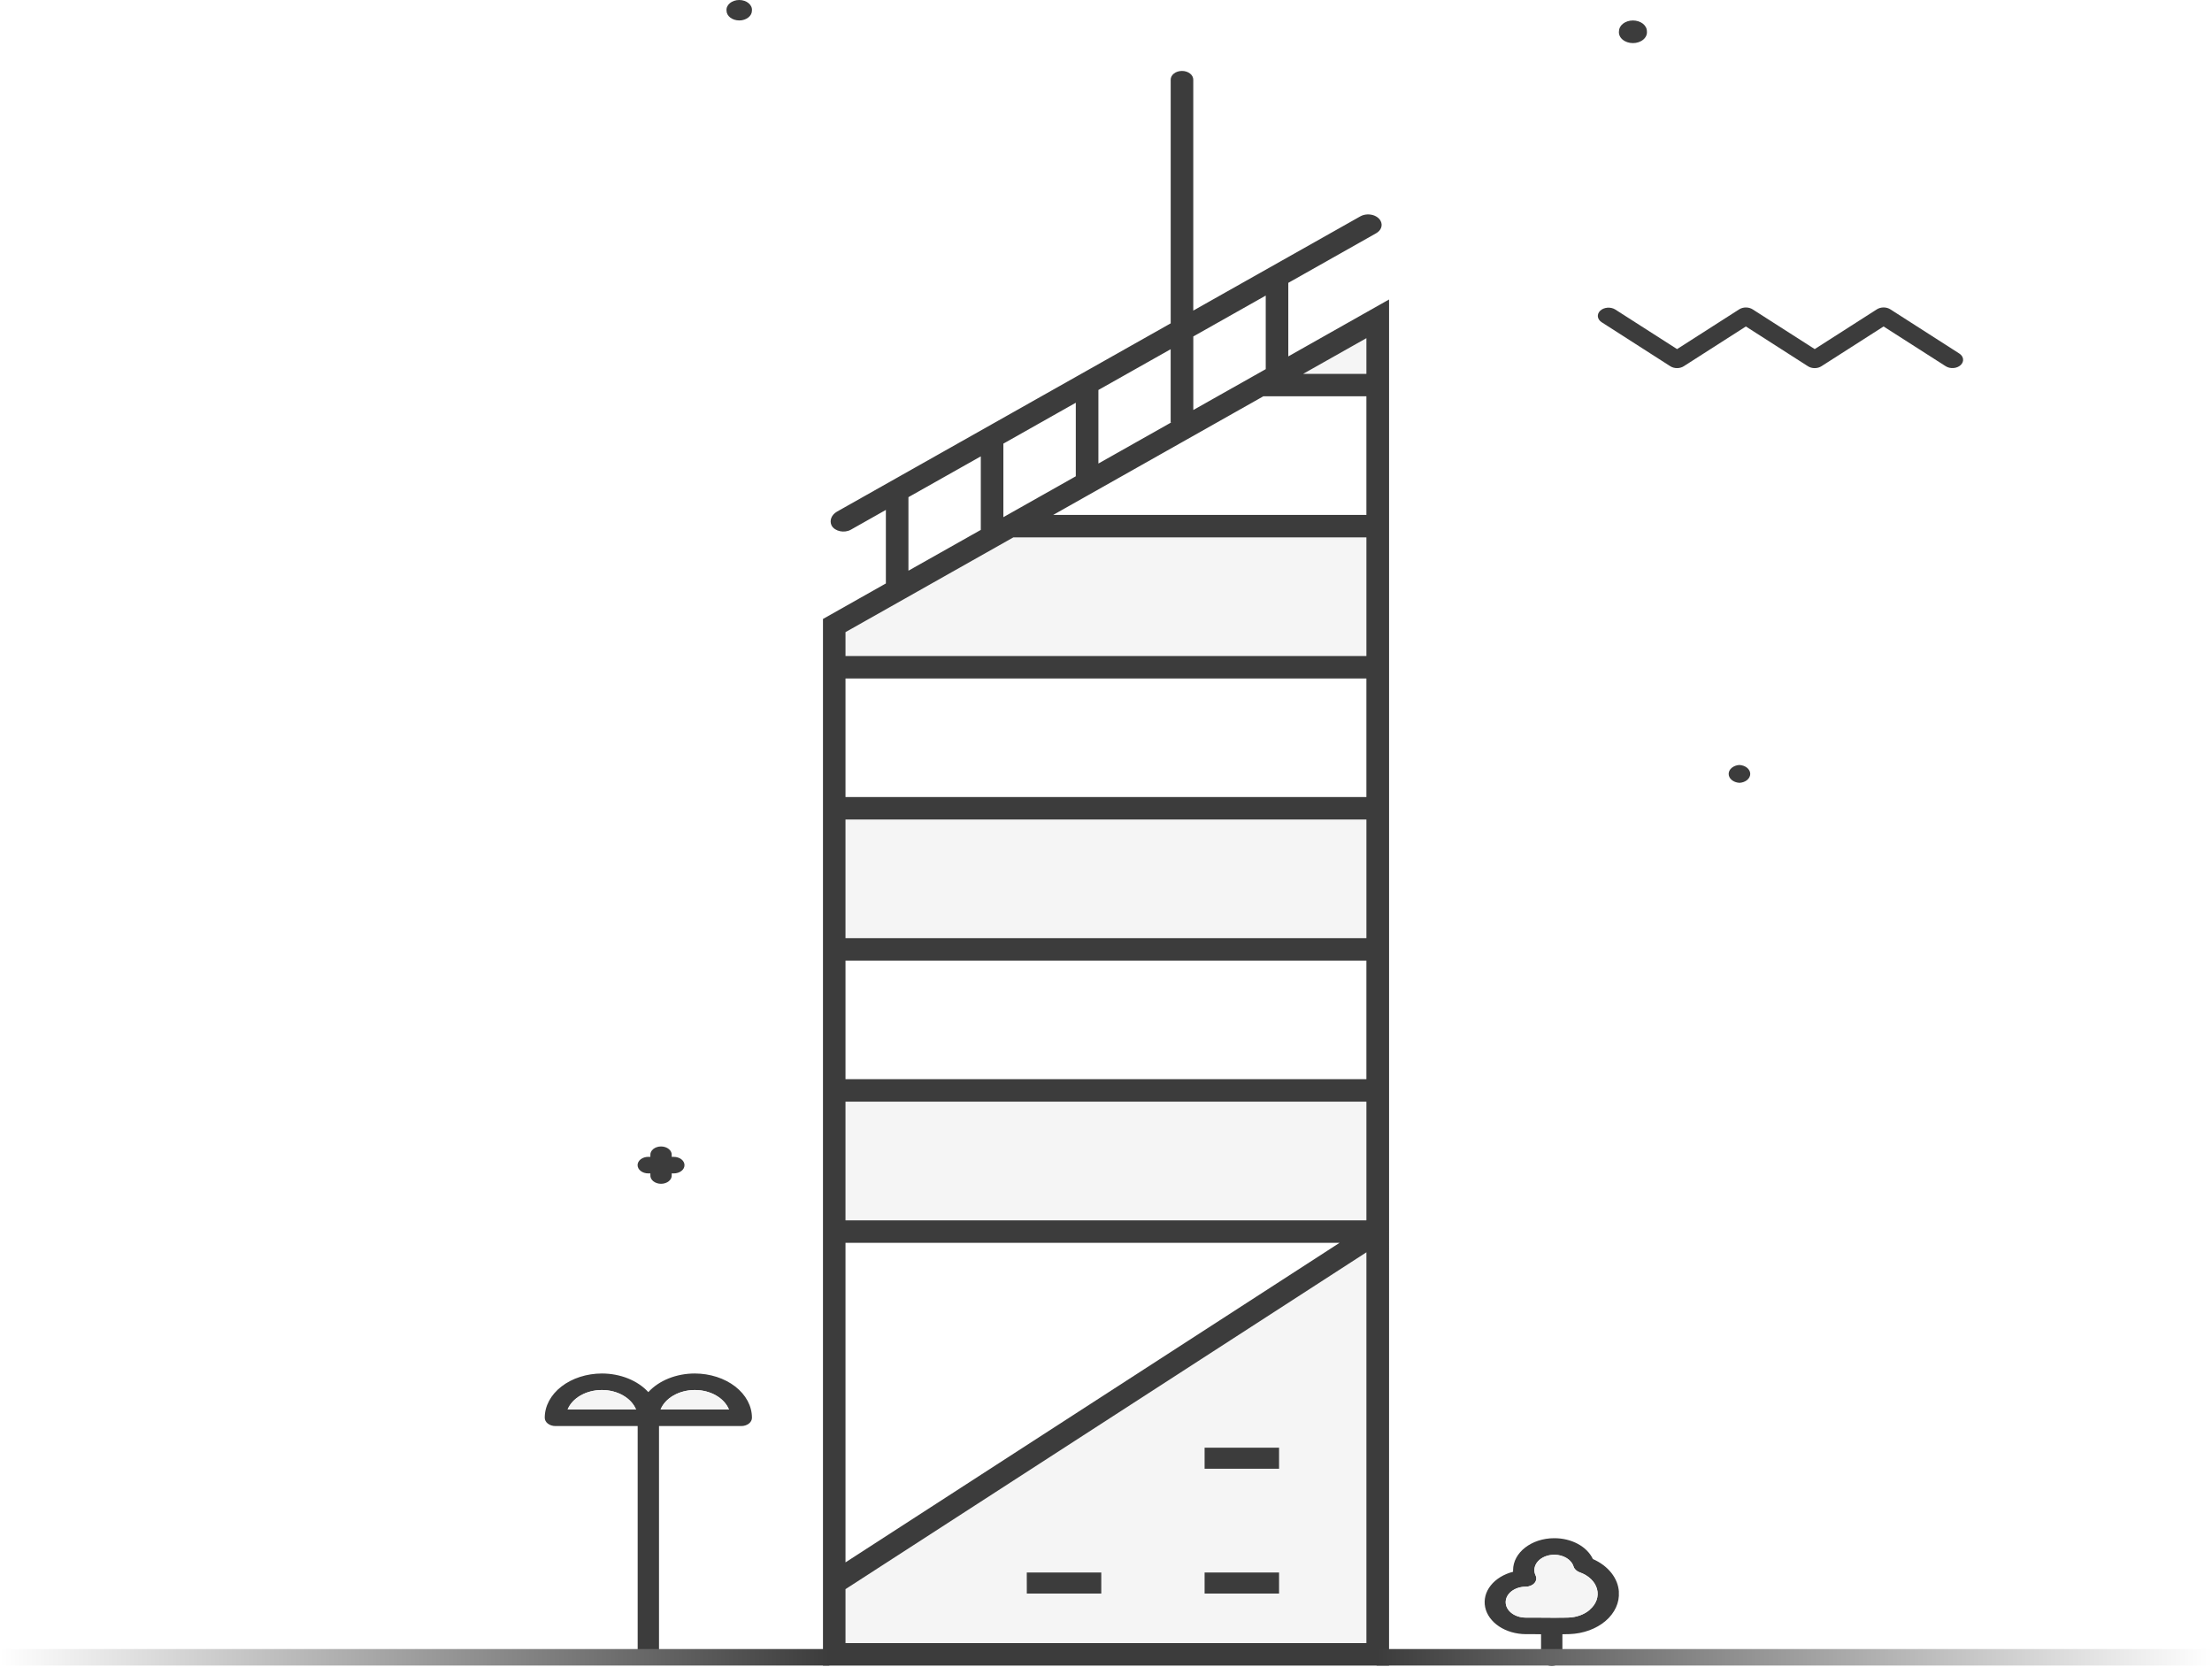
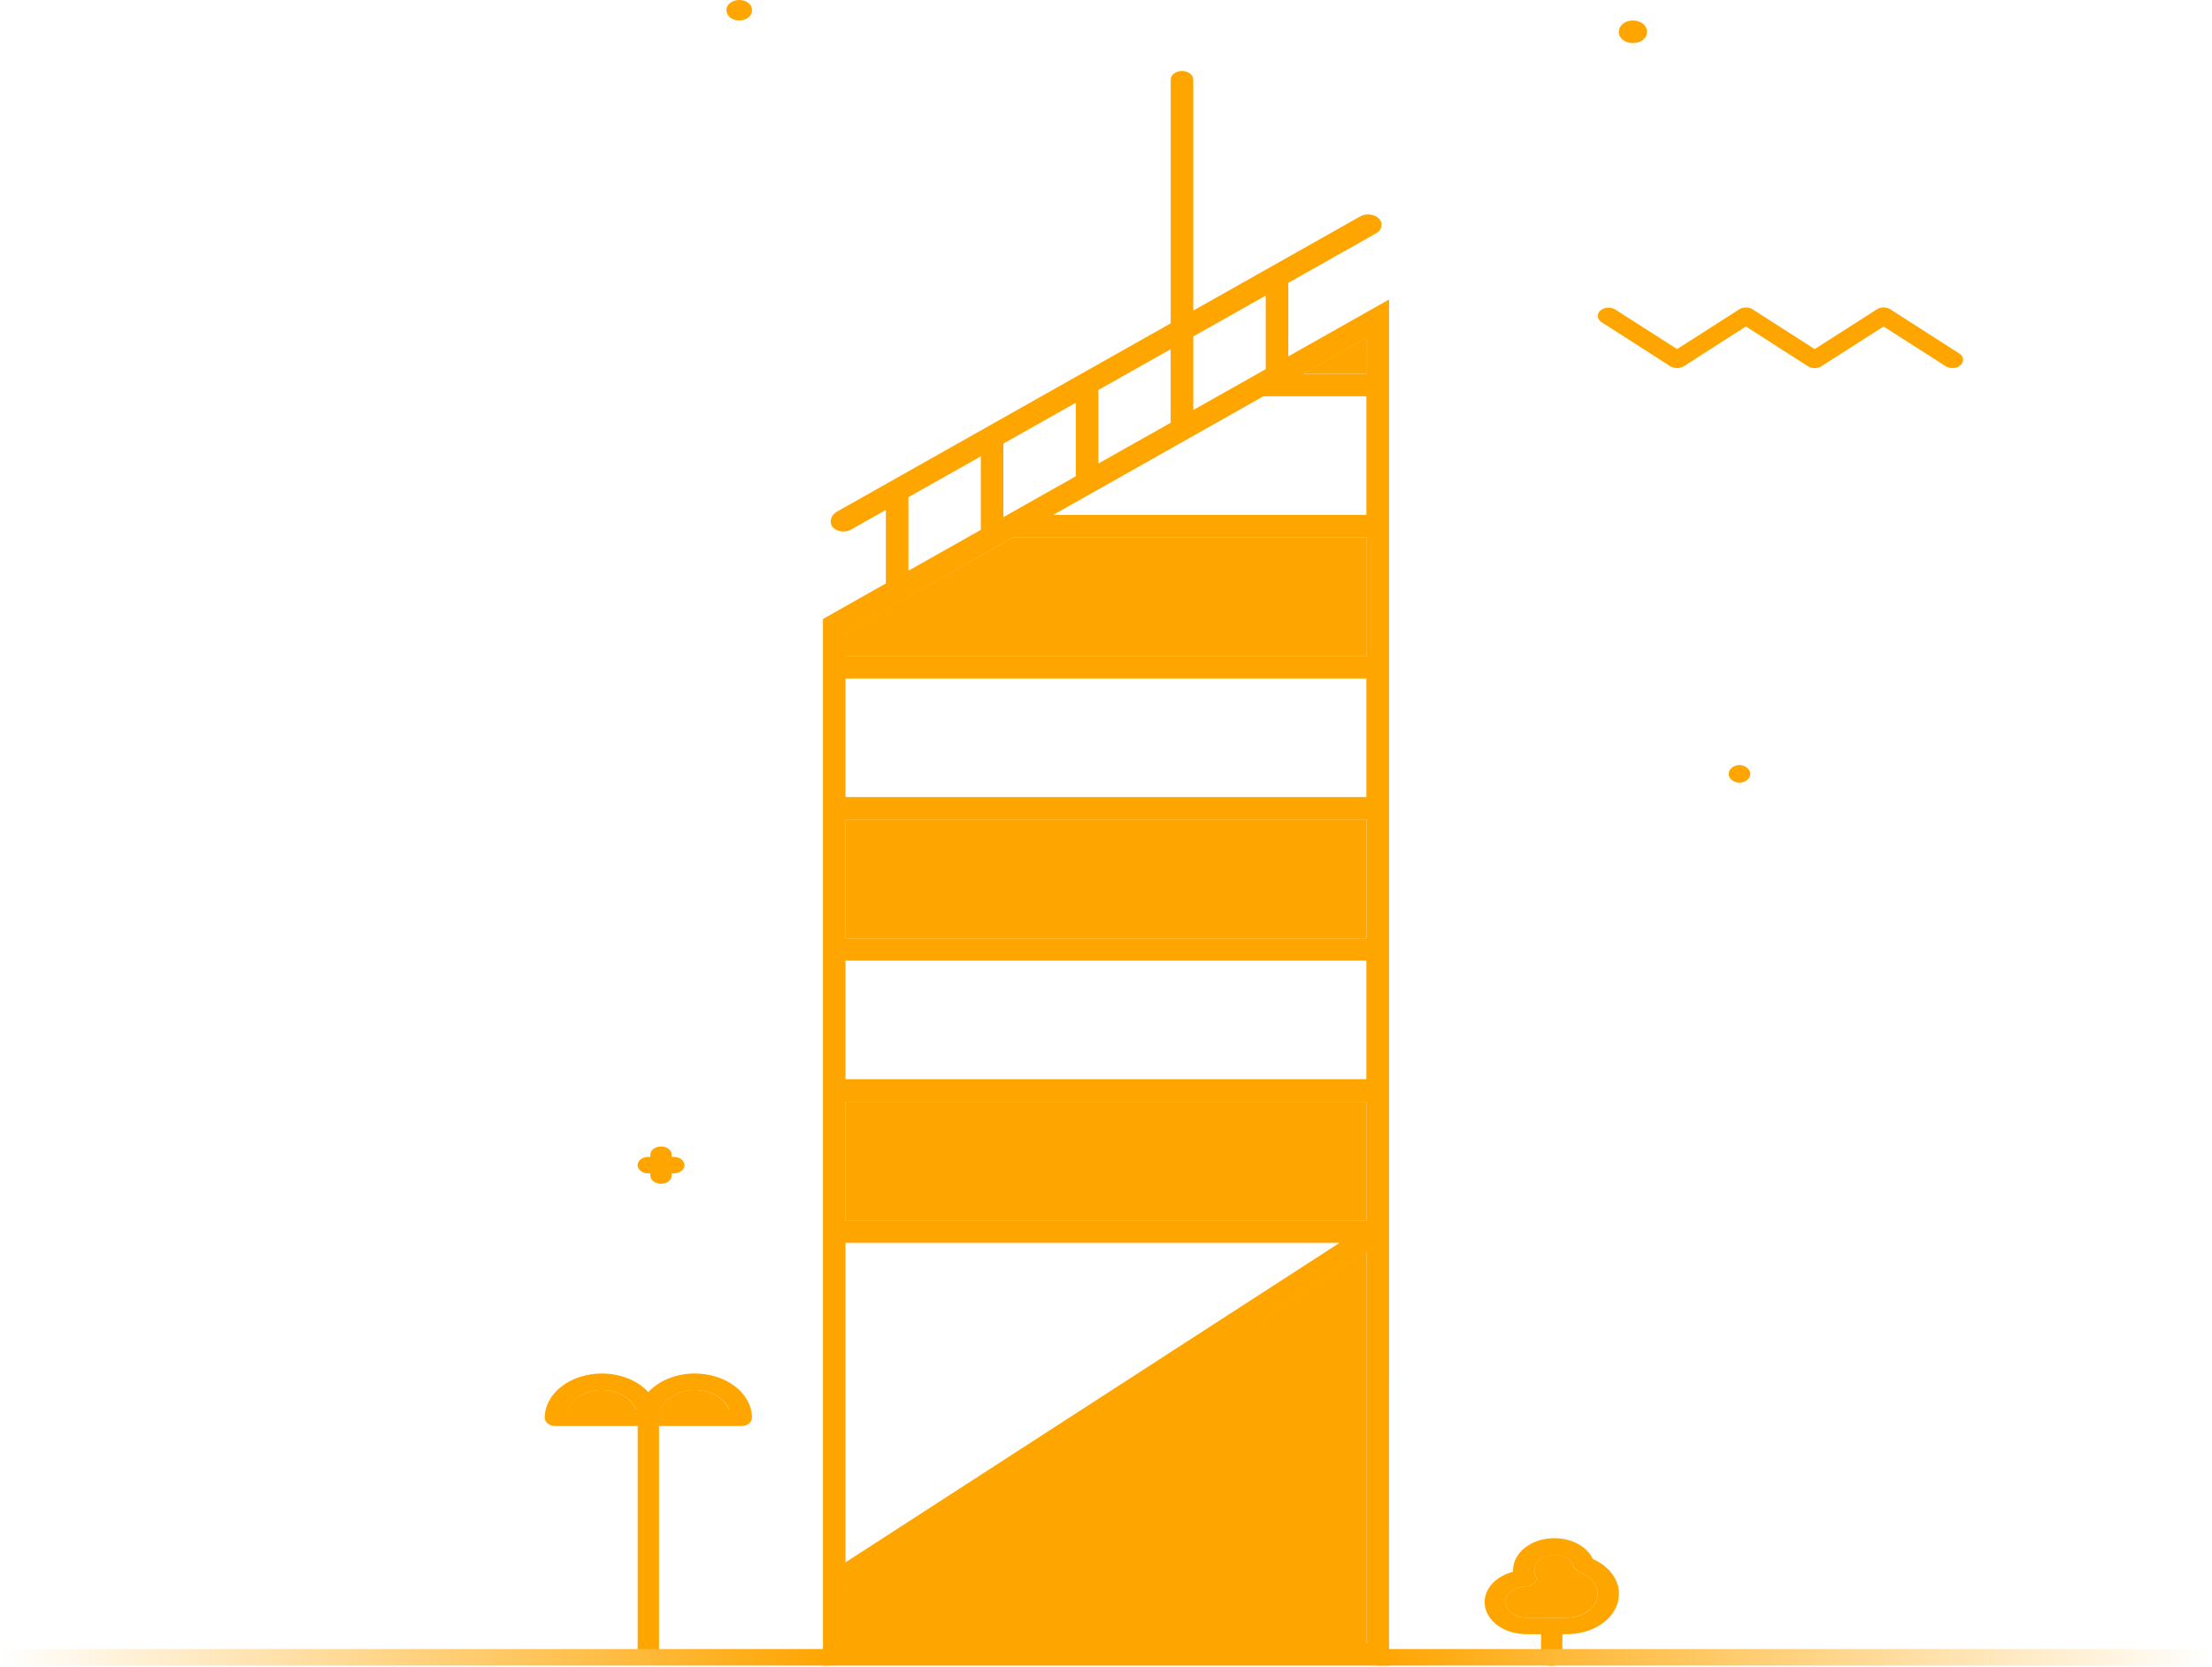
<svg xmlns="http://www.w3.org/2000/svg" width="150" height="113" viewBox="0 0 150 113" fill="none">
-   <path d="M110.733 1.388C110.609 1.388 110.485 1.407 110.37 1.444C110.254 1.481 110.15 1.536 110.062 1.604C109.974 1.672 109.904 1.753 109.856 1.842C109.809 1.932 109.785 2.027 109.785 2.124C109.773 2.225 109.789 2.327 109.831 2.424C109.873 2.52 109.941 2.609 110.03 2.684C110.119 2.76 110.228 2.82 110.349 2.861C110.469 2.902 110.6 2.923 110.732 2.923C110.864 2.923 110.995 2.902 111.116 2.861C111.236 2.82 111.345 2.76 111.434 2.684C111.523 2.609 111.591 2.52 111.633 2.424C111.675 2.327 111.691 2.225 111.679 2.124C111.68 2.027 111.656 1.931 111.608 1.842C111.561 1.753 111.491 1.672 111.403 1.603C111.315 1.535 111.21 1.481 111.095 1.444C110.98 1.407 110.858 1.388 110.733 1.388ZM117.946 53.085C118.146 53.076 118.335 53.009 118.472 52.896C118.61 52.783 118.687 52.635 118.687 52.48C118.687 52.325 118.61 52.176 118.472 52.063C118.335 51.951 118.146 51.883 117.946 51.874C117.749 51.886 117.566 51.956 117.432 52.068C117.298 52.179 117.224 52.326 117.224 52.479C117.224 52.631 117.298 52.778 117.432 52.89C117.566 53.002 117.749 53.071 117.946 53.083M50.129 1.388C50.242 1.387 50.355 1.37 50.459 1.336C50.564 1.302 50.659 1.253 50.739 1.191C50.819 1.129 50.883 1.055 50.926 0.974C50.969 0.893 50.991 0.806 50.99 0.718C51 0.627 50.984 0.535 50.945 0.448C50.906 0.361 50.844 0.281 50.763 0.214C50.682 0.146 50.584 0.093 50.475 0.056C50.366 0.019 50.248 0 50.129 0C50.01 0 49.892 0.019 49.783 0.056C49.673 0.093 49.575 0.146 49.494 0.214C49.413 0.281 49.352 0.361 49.312 0.448C49.273 0.535 49.258 0.627 49.267 0.718C49.267 1.087 49.651 1.386 50.129 1.386M43.958 79.569H44.103V79.681C44.097 79.757 44.112 79.833 44.145 79.905C44.179 79.976 44.231 80.042 44.299 80.097C44.367 80.153 44.449 80.197 44.539 80.227C44.63 80.257 44.728 80.273 44.827 80.273C44.925 80.273 45.023 80.257 45.114 80.227C45.204 80.197 45.286 80.153 45.354 80.097C45.422 80.042 45.474 79.976 45.508 79.905C45.541 79.833 45.556 79.757 45.55 79.681V79.569H45.692C45.788 79.569 45.882 79.555 45.971 79.526C46.059 79.498 46.139 79.457 46.206 79.405C46.274 79.353 46.327 79.291 46.363 79.222C46.399 79.154 46.417 79.081 46.417 79.007C46.417 78.859 46.34 78.717 46.205 78.612C46.069 78.507 45.884 78.448 45.692 78.448H45.55V78.334C45.556 78.258 45.541 78.182 45.508 78.11C45.474 78.039 45.422 77.973 45.354 77.918C45.286 77.862 45.204 77.818 45.114 77.788C45.023 77.757 44.925 77.742 44.827 77.742C44.728 77.742 44.63 77.757 44.539 77.788C44.449 77.818 44.367 77.862 44.299 77.918C44.231 77.973 44.179 78.039 44.145 78.11C44.112 78.182 44.097 78.258 44.103 78.334V78.446H43.958C43.863 78.446 43.769 78.461 43.681 78.49C43.593 78.518 43.514 78.559 43.447 78.611C43.38 78.663 43.327 78.725 43.291 78.793C43.254 78.861 43.236 78.934 43.236 79.007C43.236 79.317 43.559 79.569 43.958 79.569ZM109.78 107.946C109.753 107.49 109.577 107.047 109.268 106.657C108.96 106.268 108.529 105.945 108.016 105.719C107.821 105.303 107.465 104.945 106.997 104.692C106.528 104.439 105.969 104.304 105.397 104.306C103.856 104.306 102.605 105.279 102.605 106.474V106.582C101.973 106.744 101.435 107.074 101.088 107.513C100.741 107.952 100.607 108.472 100.711 108.98C100.814 109.488 101.148 109.951 101.653 110.287C102.158 110.623 102.801 110.809 103.467 110.813H104.039C104.187 110.816 104.341 110.818 104.502 110.819V112.368C104.496 112.444 104.511 112.52 104.544 112.592C104.578 112.663 104.63 112.729 104.698 112.784C104.766 112.84 104.848 112.884 104.938 112.914C105.029 112.944 105.127 112.96 105.225 112.96C105.324 112.96 105.422 112.944 105.513 112.914C105.603 112.884 105.685 112.84 105.753 112.784C105.82 112.729 105.873 112.663 105.906 112.592C105.94 112.52 105.955 112.444 105.949 112.368V110.819C106.149 110.819 106.312 110.816 106.439 110.809C106.902 110.792 107.355 110.704 107.774 110.551C108.192 110.397 108.567 110.182 108.878 109.916C109.188 109.651 109.427 109.34 109.581 109.003C109.736 108.666 109.802 108.309 109.777 107.952L109.78 107.946ZM107.805 109.163C107.622 109.32 107.401 109.447 107.155 109.537C106.908 109.627 106.641 109.679 106.368 109.689C105.921 109.706 104.787 109.699 104.05 109.691H103.465C103.286 109.691 103.11 109.664 102.945 109.611C102.78 109.559 102.631 109.482 102.504 109.385C102.25 109.188 102.106 108.922 102.106 108.644C102.106 108.366 102.248 108.099 102.503 107.902C102.757 107.706 103.102 107.595 103.462 107.595C103.699 107.595 103.92 107.507 104.055 107.353C104.12 107.279 104.162 107.193 104.176 107.103C104.19 107.013 104.176 106.922 104.136 106.837C104.072 106.704 104.044 106.563 104.053 106.421C104.063 106.28 104.11 106.141 104.191 106.014C104.273 105.887 104.387 105.774 104.527 105.682C104.667 105.59 104.83 105.522 105.005 105.48C105.181 105.439 105.366 105.426 105.549 105.441C105.731 105.457 105.908 105.501 106.067 105.572C106.227 105.642 106.366 105.737 106.476 105.85C106.587 105.963 106.666 106.093 106.709 106.231C106.762 106.4 106.912 106.541 107.116 106.618C107.415 106.721 107.678 106.878 107.883 107.075C108.089 107.273 108.23 107.505 108.297 107.753C108.364 108 108.354 108.257 108.267 108.501C108.181 108.745 108.02 108.97 107.799 109.157L107.805 109.163Z" fill="#3C3C3C" />
-   <path d="M92.653 74.706H57.332V82.752H92.653V74.706ZM92.645 55.572H57.327V63.618H92.645V55.572ZM92.663 44.488V36.44H68.709L57.286 42.863V44.488H92.663ZM92.681 25.346V22.906L88.351 25.346H92.681ZM92.65 111.426V84.909L75.317 96.03L57.273 107.75V111.426H92.65Z" fill="#F5F5F5" />
-   <path fill-rule="evenodd" clip-rule="evenodd" d="M79.518 28.711L79.507 28.625V23.487L74.352 26.399V31.627L79.518 28.711ZM80.786 27.997L85.952 25.082V19.852L80.786 22.767V27.997ZM80.786 21.256L92.301 14.76C92.384 14.713 92.479 14.678 92.58 14.659C92.681 14.64 92.785 14.637 92.888 14.649C92.99 14.661 93.088 14.689 93.177 14.731C93.266 14.772 93.343 14.827 93.404 14.891C93.465 14.956 93.51 15.029 93.534 15.107C93.559 15.185 93.563 15.265 93.547 15.344C93.532 15.424 93.496 15.499 93.442 15.568C93.388 15.636 93.317 15.696 93.234 15.743L87.229 19.132V24.36L94.062 20.504V112.846H55.93V42.023L60.196 39.617V34.387L57.625 35.837C57.535 35.888 57.432 35.922 57.322 35.937C57.213 35.953 57.1 35.949 56.993 35.927C56.885 35.904 56.786 35.863 56.702 35.807C56.618 35.75 56.551 35.68 56.507 35.601C56.439 35.455 56.434 35.295 56.492 35.146C56.551 34.997 56.67 34.866 56.832 34.773L79.51 21.978V5.401C79.51 5.27 79.577 5.145 79.697 5.052C79.817 4.96 79.979 4.908 80.148 4.908C80.317 4.908 80.48 4.96 80.599 5.052C80.719 5.145 80.786 5.27 80.786 5.401V21.256ZM66.633 35.984L61.472 38.894V33.666L66.633 30.754V35.984ZM67.909 30.032V35.262L73.073 32.349V27.119L67.909 30.032ZM92.781 111.52H57.203V107.716L92.781 84.712V111.52ZM92.781 82.85H57.203V74.608H92.781V82.85ZM92.781 73.281H57.203V65.044H92.781V73.281ZM92.781 63.716H57.203V55.473H92.781V63.716ZM92.781 54.147H57.203V45.908H92.781V54.147ZM92.781 44.582H57.203V42.815L68.677 36.339H92.781V44.582ZM92.781 35.013H71.029L85.624 26.774H92.781V35.013ZM92.781 25.448V22.735L87.976 25.448H92.781ZM57.203 84.177H91.19L57.203 106.154V84.177Z" fill="#3C3C3C" />
-   <path d="M79.522 28.71L79.598 28.788L79.662 28.753L79.649 28.694L79.522 28.71ZM79.512 23.487H79.639V23.293L79.435 23.407L79.512 23.487ZM74.356 26.398L74.279 26.319L74.229 26.347V26.398H74.356ZM74.356 31.626H74.229V31.82L74.432 31.706L74.356 31.626ZM80.788 27.995H80.661V28.188L80.864 28.074L80.788 27.995ZM85.956 25.081L86.033 25.16L86.084 25.13V25.081H85.956ZM85.956 19.851H86.084V19.659L85.88 19.773L85.956 19.851ZM80.79 22.765L80.714 22.687L80.663 22.716V22.765H80.79ZM80.788 21.254H80.661V21.448L80.864 21.333L80.788 21.254ZM87.233 19.131L87.156 19.052L87.106 19.08V19.131H87.233ZM87.233 24.359H87.106V24.553L87.309 24.439L87.233 24.359ZM94.067 20.503H94.194V20.31L93.99 20.424L94.067 20.503ZM94.067 83.461H93.939V83.467L94.067 83.461ZM94.067 83.561L93.939 83.555V83.561H94.067ZM94.067 112.845V112.943H94.194V112.845H94.067ZM55.934 112.845H55.807V112.943H55.934V112.845ZM55.934 42.021L55.858 41.943L55.807 41.972V42.021H55.934ZM60.2 39.615L60.276 39.694L60.327 39.664V39.615H60.2ZM60.2 34.385H60.327V34.191L60.124 34.307L60.2 34.385ZM56.511 35.6L56.391 35.633L56.394 35.639L56.511 35.6ZM79.514 21.976L79.588 22.055L79.639 22.025V21.974L79.514 21.976ZM61.476 38.893H61.349V39.087L61.552 38.973L61.476 38.893ZM66.637 35.983L66.713 36.061L66.764 36.032V35.983H66.637ZM61.476 33.665L61.4 33.586L61.349 33.614V33.665H61.476ZM66.637 30.753H66.764V30.558L66.561 30.672L66.637 30.753ZM67.913 35.26H67.786V35.455L67.99 35.341L67.913 35.26ZM67.913 30.03L67.84 29.952L67.789 29.981V30.03H67.913ZM73.077 32.346L73.153 32.426L73.204 32.397V32.348L73.077 32.346ZM73.077 27.118H73.204V26.926L73.001 27.04L73.077 27.118ZM57.208 111.518H57.08V111.616H57.208V111.518ZM92.785 111.518V111.616H92.912V111.518H92.785ZM57.208 107.715L57.126 107.638L57.08 107.668V107.715H57.208ZM92.785 84.711H92.912V84.501L92.704 84.636L92.785 84.711ZM57.208 82.848H57.08V82.947H57.208V82.848ZM92.785 82.848V82.947H92.912V82.848H92.785ZM57.208 74.606V74.508H57.08V74.606H57.208ZM92.785 74.606H92.912V74.508H92.785V74.606ZM57.208 73.279H57.08V73.377H57.208V73.279ZM92.785 73.279V73.377H92.912V73.279H92.785ZM57.208 65.043V64.945H57.08V65.043H57.208ZM92.785 65.043H92.912V64.945H92.785V65.043ZM57.208 63.714H57.08V63.812H57.208V63.714ZM92.785 63.714V63.812H92.912V63.714H92.785ZM57.208 55.472V55.374H57.08V55.472H57.208ZM92.785 55.472H92.912V55.374H92.785V55.472ZM57.208 54.145H57.08V54.243H57.208V54.145ZM92.785 54.145V54.243H92.912V54.145H92.785ZM57.208 45.907V45.809H57.08V45.907H57.208ZM92.785 45.907H92.912V45.809H92.785V45.907ZM57.208 44.58H57.08V44.678H57.208V44.58ZM92.785 44.58V44.678H92.912V44.58H92.785ZM57.208 42.814L57.131 42.735L57.08 42.765V42.814H57.208ZM68.681 36.338V36.24H68.641L68.607 36.259L68.681 36.338ZM92.785 36.338H92.912V36.24H92.785V36.338ZM71.033 35.011L70.957 34.933L70.644 35.109H71.033V35.011ZM92.785 35.011V35.109H92.912V35.011H92.785ZM85.629 26.773V26.674H85.588L85.555 26.694L85.629 26.773ZM92.785 26.773H92.912V26.674H92.785V26.773ZM92.785 22.734H92.912V22.541L92.709 22.655L92.785 22.734ZM92.785 25.446V25.544H92.912V25.446H92.785ZM87.98 25.446L87.904 25.367L87.591 25.544H87.98V25.446ZM91.194 84.175L91.275 84.252L91.545 84.077H91.194V84.175ZM57.208 84.175V84.077H57.08V84.175H57.208ZM57.208 106.153H57.08V106.363L57.289 106.227L57.208 106.153ZM79.385 28.623C79.385 28.659 79.389 28.693 79.397 28.727L79.649 28.694L79.639 28.621L79.385 28.623ZM79.385 23.485V28.621H79.639V23.487L79.385 23.485ZM79.435 23.407L74.279 26.319L74.432 26.474L79.588 23.566L79.435 23.407ZM74.231 26.398V31.626H74.485V26.398H74.231ZM74.434 31.706L79.601 28.79L79.448 28.631L74.282 31.547L74.434 31.706ZM80.867 28.076L86.033 25.16L85.883 25.003L80.717 27.917L80.867 28.076ZM86.084 25.081V19.851H85.832V25.081H86.084ZM85.88 19.773L80.714 22.687L80.869 22.844L86.033 19.93L85.88 19.773ZM80.92 27.995V22.765H80.663L80.666 27.995H80.92ZM92.234 14.678L80.717 21.174L80.869 21.335L92.381 14.837L92.234 14.678ZM93.624 14.984C93.572 14.884 93.491 14.794 93.387 14.722C93.284 14.649 93.159 14.596 93.025 14.567C92.89 14.537 92.749 14.532 92.611 14.551C92.474 14.57 92.346 14.614 92.234 14.678L92.383 14.835C92.465 14.789 92.559 14.758 92.658 14.745C92.758 14.731 92.86 14.735 92.957 14.757C93.054 14.778 93.143 14.817 93.218 14.869C93.292 14.921 93.348 14.986 93.385 15.059L93.624 14.984ZM93.314 15.82C93.48 15.727 93.6 15.596 93.656 15.444C93.713 15.292 93.701 15.13 93.624 14.984L93.385 15.059C93.441 15.164 93.451 15.281 93.411 15.391C93.37 15.5 93.283 15.596 93.164 15.663L93.314 15.82ZM87.311 19.209L93.314 15.82L93.164 15.663L87.162 19.05L87.311 19.209ZM87.362 24.359V19.131H87.106V24.359H87.362ZM93.99 20.424L87.162 24.28L87.311 24.437L94.143 20.583L93.99 20.424ZM94.196 83.461V20.505H93.942L93.939 83.461H94.196ZM94.196 83.567V83.457L93.939 83.467V83.555L94.196 83.567ZM94.194 112.845L94.196 83.561H93.939L93.942 112.845H94.194ZM55.934 112.943H94.067V112.747H55.934V112.943ZM55.807 42.021V112.845H56.061V42.021H55.807ZM60.124 39.535L55.86 41.943L56.008 42.1L60.276 39.694L60.124 39.535ZM60.073 34.385V39.615H60.327V34.385H60.073ZM57.703 35.916L60.274 34.464L60.124 34.307L57.556 35.757L57.703 35.916ZM56.394 35.639C56.615 36.033 57.253 36.171 57.703 35.916L57.553 35.757C57.479 35.798 57.393 35.827 57.302 35.839C57.212 35.852 57.118 35.849 57.03 35.83C56.941 35.811 56.858 35.777 56.789 35.731C56.719 35.684 56.664 35.626 56.628 35.561L56.394 35.639ZM56.76 34.693C56.575 34.799 56.44 34.947 56.374 35.117C56.307 35.287 56.313 35.467 56.391 35.633L56.63 35.566C56.572 35.44 56.568 35.302 56.618 35.174C56.668 35.045 56.771 34.931 56.91 34.85L56.76 34.693ZM79.438 21.898L56.76 34.693L56.91 34.85L79.588 22.055L79.438 21.898ZM79.387 5.401V21.974H79.641V5.401H79.387ZM80.15 4.811C80.049 4.811 79.95 4.826 79.857 4.856C79.764 4.885 79.68 4.929 79.609 4.984C79.539 5.039 79.483 5.104 79.444 5.175C79.406 5.247 79.387 5.324 79.387 5.401H79.641C79.641 5.183 79.87 5.007 80.15 5.007V4.811ZM80.918 5.401C80.918 5.324 80.898 5.247 80.86 5.175C80.822 5.103 80.765 5.038 80.694 4.983C80.623 4.928 80.538 4.885 80.445 4.855C80.353 4.825 80.25 4.81 80.15 4.811V5.007C80.429 5.007 80.661 5.183 80.661 5.401H80.918ZM80.918 21.254V5.401H80.661V21.254H80.918ZM61.552 38.973L66.713 36.061L66.561 35.904L61.4 38.814L61.552 38.973ZM61.349 33.665V38.893H61.603V33.665H61.349ZM66.561 30.672L61.4 33.586L61.552 33.741L66.713 30.831L66.561 30.672ZM66.764 35.983V30.753H66.51V35.983H66.764ZM68.04 35.26V30.03H67.789L67.786 35.26H68.04ZM73.003 32.268L67.84 35.182L67.99 35.339L73.151 32.426L73.003 32.268ZM72.952 27.118V32.348H73.207V27.118H72.952ZM67.99 30.111L73.151 27.197L73.003 27.04L67.84 29.952L67.99 30.111ZM57.208 111.616H92.785V111.42H57.208V111.616ZM57.08 107.715V111.518H57.335V107.715H57.08ZM92.704 84.636L57.126 107.638L57.289 107.79L92.867 84.785L92.704 84.636ZM92.912 111.518V84.711H92.658V111.518H92.912ZM57.208 82.947H92.785V82.75H57.208V82.947ZM57.08 74.606V82.848H57.335V74.606H57.08ZM92.785 74.508H57.208V74.704H92.785V74.508ZM92.912 82.848V74.606H92.658V82.848H92.912ZM57.208 73.377H92.785V73.181H57.208V73.377ZM57.08 65.043V73.279H57.335V65.043H57.08ZM92.785 64.945H57.208V65.141H92.785V64.945ZM92.912 73.279V65.043H92.658V73.279H92.912ZM57.208 63.812H92.785V63.616H57.208V63.812ZM57.08 55.472V63.714H57.335V55.472H57.08ZM92.785 55.374H57.208V55.57H92.785V55.374ZM92.912 63.714V55.472H92.658V63.714H92.912ZM57.208 54.243H92.785V54.049H57.208V54.243ZM57.08 45.911V54.147H57.335V45.909L57.08 45.911ZM92.785 45.813H57.208V46.009H92.785V45.813ZM92.912 54.147V45.907L92.658 45.909V54.147H92.912ZM57.208 44.678H92.785V44.484H57.208V44.678ZM57.08 42.816V44.58L57.335 44.582V42.816H57.08ZM68.607 36.261L57.131 42.735L57.284 42.894L68.757 36.418L68.607 36.261ZM92.785 36.24L68.684 36.242V36.438H92.785V36.24ZM92.912 44.58V36.338L92.658 36.34V44.582L92.912 44.58ZM71.033 35.109H92.785V34.915H71.033V35.109ZM85.555 26.696L70.959 34.935L71.109 35.092L85.702 26.855L85.555 26.696ZM92.785 26.674H85.629V26.873H92.785V26.674ZM92.912 35.013V26.775H92.658V35.013H92.912ZM92.658 22.736V25.448H92.912V22.736H92.658ZM88.056 25.528L92.862 22.816L92.709 22.657L87.904 25.369L88.056 25.528ZM92.785 25.352H87.98V25.548H92.785V25.352ZM91.194 84.077H57.208V84.275H91.194V84.077ZM57.289 106.227L91.275 84.252L91.112 84.1L57.129 106.078L57.289 106.227ZM57.08 84.175V106.153H57.335V84.173L57.08 84.175Z" fill="#3C3C3C" />
-   <path fill-rule="evenodd" clip-rule="evenodd" d="M81.736 99.545H86.686V98.219H81.736V99.545ZM81.736 108.01H86.686V106.681H81.736V108.01ZM69.68 108.01H74.63V106.681H69.678L69.68 108.01Z" fill="#3C3C3C" stroke="#3C3C3C" stroke-width="0.1" />
-   <path d="M47.117 93.137C46.498 93.137 45.889 93.252 45.341 93.472C44.792 93.692 44.32 94.011 43.964 94.4C43.608 94.011 43.136 93.693 42.588 93.473C42.04 93.253 41.432 93.138 40.814 93.137C39.785 93.14 38.8 93.457 38.073 94.02C37.347 94.583 36.939 95.345 36.94 96.139C36.94 96.451 37.262 96.701 37.664 96.701H43.242V112.259C43.236 112.335 43.251 112.411 43.284 112.483C43.318 112.555 43.37 112.62 43.438 112.676C43.506 112.731 43.587 112.775 43.678 112.806C43.769 112.836 43.867 112.852 43.965 112.852C44.064 112.852 44.162 112.836 44.252 112.806C44.343 112.775 44.425 112.731 44.493 112.676C44.56 112.62 44.613 112.555 44.646 112.483C44.68 112.411 44.694 112.335 44.689 112.259V96.701H50.269C50.364 96.701 50.458 96.686 50.546 96.658C50.634 96.63 50.713 96.589 50.781 96.537C50.848 96.485 50.901 96.423 50.937 96.355C50.973 96.287 50.991 96.215 50.991 96.141C50.992 95.347 50.584 94.584 49.858 94.021C49.132 93.458 48.146 93.14 47.117 93.137ZM38.498 95.58C38.652 95.198 38.96 94.865 39.376 94.627C39.792 94.389 40.296 94.26 40.814 94.257C41.9 94.257 42.822 94.815 43.133 95.58H38.493H38.498ZM44.8 95.58C44.955 95.198 45.262 94.865 45.679 94.627C46.095 94.389 46.599 94.26 47.117 94.257C48.205 94.257 49.125 94.815 49.435 95.58H44.8Z" fill="#3C3C3C" />
-   <path d="M38.489 95.579C38.643 95.197 38.951 94.862 39.368 94.625C39.785 94.387 40.289 94.258 40.807 94.256C41.893 94.256 42.816 94.813 43.126 95.579H38.486H38.489ZM44.794 95.579C44.948 95.197 45.255 94.864 45.671 94.626C46.087 94.388 46.59 94.258 47.108 94.256C48.201 94.256 49.118 94.813 49.426 95.579H44.794ZM107.799 109.161C107.617 109.317 107.396 109.445 107.15 109.535C106.904 109.625 106.637 109.677 106.365 109.687C105.915 109.706 104.783 109.699 104.046 109.691H103.461C103.283 109.691 103.106 109.664 102.942 109.611C102.777 109.559 102.627 109.482 102.501 109.384C102.246 109.188 102.103 108.922 102.102 108.644C102.102 108.366 102.245 108.099 102.499 107.902C102.754 107.706 103.099 107.595 103.459 107.595C103.576 107.594 103.69 107.571 103.793 107.528C103.896 107.485 103.985 107.424 104.051 107.35C104.117 107.275 104.159 107.19 104.173 107.1C104.187 107.011 104.173 106.92 104.133 106.835C104.056 106.677 104.03 106.508 104.057 106.34C104.083 106.173 104.162 106.013 104.286 105.874C104.41 105.735 104.576 105.622 104.769 105.543C104.963 105.464 105.178 105.423 105.396 105.422C106.027 105.422 106.566 105.756 106.705 106.231C106.759 106.4 106.909 106.541 107.112 106.616C107.412 106.719 107.675 106.876 107.881 107.074C108.087 107.271 108.229 107.503 108.295 107.751C108.362 107.999 108.352 108.256 108.265 108.501C108.178 108.745 108.017 108.97 107.796 109.157L107.799 109.161Z" fill="#F5F5F5" />
-   <path d="M113.263 24.832C113.392 24.916 113.555 24.962 113.723 24.962C113.892 24.962 114.055 24.916 114.183 24.832L118.391 22.138L122.596 24.832C122.725 24.917 122.888 24.963 123.057 24.963C123.226 24.963 123.39 24.917 123.519 24.832L127.729 22.138L131.939 24.832C132.012 24.879 132.097 24.914 132.187 24.936C132.278 24.957 132.374 24.965 132.468 24.957C132.563 24.95 132.655 24.929 132.738 24.894C132.822 24.86 132.896 24.812 132.956 24.756C133.21 24.518 133.17 24.167 132.859 23.969L128.192 20.978C128.063 20.894 127.9 20.848 127.732 20.848C127.563 20.848 127.4 20.894 127.271 20.978L123.059 23.672L118.854 20.98C118.725 20.896 118.562 20.85 118.393 20.85C118.225 20.85 118.062 20.896 117.933 20.98L113.726 23.672L109.521 20.98C109.372 20.89 109.183 20.85 108.996 20.866C108.808 20.882 108.636 20.954 108.517 21.066C108.397 21.179 108.338 21.323 108.354 21.468C108.37 21.613 108.458 21.748 108.6 21.843L113.263 24.832Z" fill="#3C3C3C" />
+   <path d="M110.733 1.388C110.609 1.388 110.485 1.407 110.37 1.444C110.254 1.481 110.15 1.536 110.062 1.604C109.974 1.672 109.904 1.753 109.856 1.842C109.809 1.932 109.785 2.027 109.785 2.124C109.773 2.225 109.789 2.327 109.831 2.424C109.873 2.52 109.941 2.609 110.03 2.684C110.119 2.76 110.228 2.82 110.349 2.861C110.469 2.902 110.6 2.923 110.732 2.923C110.864 2.923 110.995 2.902 111.116 2.861C111.236 2.82 111.345 2.76 111.434 2.684C111.523 2.609 111.591 2.52 111.633 2.424C111.675 2.327 111.691 2.225 111.679 2.124C111.68 2.027 111.656 1.931 111.608 1.842C111.561 1.753 111.491 1.672 111.403 1.603C111.315 1.535 111.21 1.481 111.095 1.444C110.98 1.407 110.858 1.388 110.733 1.388ZM117.946 53.085C118.146 53.076 118.335 53.009 118.472 52.896C118.61 52.783 118.687 52.635 118.687 52.48C118.687 52.325 118.61 52.176 118.472 52.063C118.335 51.951 118.146 51.883 117.946 51.874C117.749 51.886 117.566 51.956 117.432 52.068C117.298 52.179 117.224 52.326 117.224 52.479C117.224 52.631 117.298 52.778 117.432 52.89C117.566 53.002 117.749 53.071 117.946 53.083M50.129 1.388C50.242 1.387 50.355 1.37 50.459 1.336C50.564 1.302 50.659 1.253 50.739 1.191C50.819 1.129 50.883 1.055 50.926 0.974C50.969 0.893 50.991 0.806 50.99 0.718C51 0.627 50.984 0.535 50.945 0.448C50.906 0.361 50.844 0.281 50.763 0.214C50.682 0.146 50.584 0.093 50.475 0.056C50.366 0.019 50.248 0 50.129 0C50.01 0 49.892 0.019 49.783 0.056C49.673 0.093 49.575 0.146 49.494 0.214C49.413 0.281 49.352 0.361 49.312 0.448C49.273 0.535 49.258 0.627 49.267 0.718C49.267 1.087 49.651 1.386 50.129 1.386M43.958 79.569H44.103V79.681C44.097 79.757 44.112 79.833 44.145 79.905C44.179 79.976 44.231 80.042 44.299 80.097C44.367 80.153 44.449 80.197 44.539 80.227C44.63 80.257 44.728 80.273 44.827 80.273C44.925 80.273 45.023 80.257 45.114 80.227C45.204 80.197 45.286 80.153 45.354 80.097C45.422 80.042 45.474 79.976 45.508 79.905C45.541 79.833 45.556 79.757 45.55 79.681V79.569H45.692C45.788 79.569 45.882 79.555 45.971 79.526C46.059 79.498 46.139 79.457 46.206 79.405C46.274 79.353 46.327 79.291 46.363 79.222C46.399 79.154 46.417 79.081 46.417 79.007C46.417 78.859 46.34 78.717 46.205 78.612C46.069 78.507 45.884 78.448 45.692 78.448H45.55V78.334C45.556 78.258 45.541 78.182 45.508 78.11C45.474 78.039 45.422 77.973 45.354 77.918C45.286 77.862 45.204 77.818 45.114 77.788C45.023 77.757 44.925 77.742 44.827 77.742C44.728 77.742 44.63 77.757 44.539 77.788C44.449 77.818 44.367 77.862 44.299 77.918C44.231 77.973 44.179 78.039 44.145 78.11C44.112 78.182 44.097 78.258 44.103 78.334V78.446H43.958C43.863 78.446 43.769 78.461 43.681 78.49C43.593 78.518 43.514 78.559 43.447 78.611C43.38 78.663 43.327 78.725 43.291 78.793C43.254 78.861 43.236 78.934 43.236 79.007C43.236 79.317 43.559 79.569 43.958 79.569ZM109.78 107.946C109.753 107.49 109.577 107.047 109.268 106.657C108.96 106.268 108.529 105.945 108.016 105.719C107.821 105.303 107.465 104.945 106.997 104.692C106.528 104.439 105.969 104.304 105.397 104.306C103.856 104.306 102.605 105.279 102.605 106.474V106.582C101.973 106.744 101.435 107.074 101.088 107.513C100.741 107.952 100.607 108.472 100.711 108.98C100.814 109.488 101.148 109.951 101.653 110.287C102.158 110.623 102.801 110.809 103.467 110.813H104.039C104.187 110.816 104.341 110.818 104.502 110.819V112.368C104.496 112.444 104.511 112.52 104.544 112.592C104.578 112.663 104.63 112.729 104.698 112.784C104.766 112.84 104.848 112.884 104.938 112.914C105.029 112.944 105.127 112.96 105.225 112.96C105.324 112.96 105.422 112.944 105.513 112.914C105.603 112.884 105.685 112.84 105.753 112.784C105.82 112.729 105.873 112.663 105.906 112.592C105.94 112.52 105.955 112.444 105.949 112.368V110.819C106.149 110.819 106.312 110.816 106.439 110.809C106.902 110.792 107.355 110.704 107.774 110.551C108.192 110.397 108.567 110.182 108.878 109.916C109.188 109.651 109.427 109.34 109.581 109.003C109.736 108.666 109.802 108.309 109.777 107.952L109.78 107.946ZM107.805 109.163C107.622 109.32 107.401 109.447 107.155 109.537C106.908 109.627 106.641 109.679 106.368 109.689C105.921 109.706 104.787 109.699 104.05 109.691H103.465C103.286 109.691 103.11 109.664 102.945 109.611C102.78 109.559 102.631 109.482 102.504 109.385C102.25 109.188 102.106 108.922 102.106 108.644C102.106 108.366 102.248 108.099 102.503 107.902C102.757 107.706 103.102 107.595 103.462 107.595C103.699 107.595 103.92 107.507 104.055 107.353C104.12 107.279 104.162 107.193 104.176 107.103C104.19 107.013 104.176 106.922 104.136 106.837C104.072 106.704 104.044 106.563 104.053 106.421C104.063 106.28 104.11 106.141 104.191 106.014C104.273 105.887 104.387 105.774 104.527 105.682C104.667 105.59 104.83 105.522 105.005 105.48C105.181 105.439 105.366 105.426 105.549 105.441C105.731 105.457 105.908 105.501 106.067 105.572C106.227 105.642 106.366 105.737 106.476 105.85C106.587 105.963 106.666 106.093 106.709 106.231C106.762 106.4 106.912 106.541 107.116 106.618C107.415 106.721 107.678 106.878 107.883 107.075C108.089 107.273 108.23 107.505 108.297 107.753C108.364 108 108.354 108.257 108.267 108.501C108.181 108.745 108.02 108.97 107.799 109.157L107.805 109.163Z" fill="#FFA500" />
+   <path d="M92.653 74.706H57.332V82.752H92.653V74.706ZM92.645 55.572H57.327V63.618H92.645V55.572ZM92.663 44.488V36.44H68.709L57.286 42.863V44.488H92.663ZM92.681 25.346V22.906L88.351 25.346H92.681ZM92.65 111.426V84.909L75.317 96.03L57.273 107.75V111.426H92.65Z" fill="#FFA500" />
+   <path fill-rule="evenodd" clip-rule="evenodd" d="M79.518 28.711L79.507 28.625V23.487L74.352 26.399V31.627L79.518 28.711ZM80.786 27.997L85.952 25.082V19.852L80.786 22.767V27.997ZM80.786 21.256L92.301 14.76C92.384 14.713 92.479 14.678 92.58 14.659C92.681 14.64 92.785 14.637 92.888 14.649C92.99 14.661 93.088 14.689 93.177 14.731C93.266 14.772 93.343 14.827 93.404 14.891C93.465 14.956 93.51 15.029 93.534 15.107C93.559 15.185 93.563 15.265 93.547 15.344C93.532 15.424 93.496 15.499 93.442 15.568C93.388 15.636 93.317 15.696 93.234 15.743L87.229 19.132V24.36L94.062 20.504V112.846H55.93V42.023L60.196 39.617V34.387L57.625 35.837C57.535 35.888 57.432 35.922 57.322 35.937C57.213 35.953 57.1 35.949 56.993 35.927C56.885 35.904 56.786 35.863 56.702 35.807C56.618 35.75 56.551 35.68 56.507 35.601C56.439 35.455 56.434 35.295 56.492 35.146C56.551 34.997 56.67 34.866 56.832 34.773L79.51 21.978V5.401C79.51 5.27 79.577 5.145 79.697 5.052C79.817 4.96 79.979 4.908 80.148 4.908C80.317 4.908 80.48 4.96 80.599 5.052C80.719 5.145 80.786 5.27 80.786 5.401V21.256ZM66.633 35.984L61.472 38.894V33.666L66.633 30.754V35.984ZM67.909 30.032V35.262L73.073 32.349V27.119L67.909 30.032ZM92.781 111.52H57.203V107.716L92.781 84.712V111.52ZM92.781 82.85H57.203V74.608H92.781V82.85ZM92.781 73.281H57.203V65.044H92.781V73.281ZM92.781 63.716H57.203V55.473H92.781V63.716ZM92.781 54.147H57.203V45.908H92.781V54.147ZM92.781 44.582H57.203V42.815L68.677 36.339H92.781V44.582ZM92.781 35.013H71.029L85.624 26.774H92.781V35.013ZM92.781 25.448V22.735L87.976 25.448H92.781ZM57.203 84.177H91.19L57.203 106.154V84.177Z" fill="#FFA500" />
+   <path d="M79.522 28.71L79.598 28.788L79.662 28.753L79.649 28.694L79.522 28.71ZM79.512 23.487H79.639V23.293L79.435 23.407L79.512 23.487ZM74.356 26.398L74.279 26.319L74.229 26.347V26.398H74.356ZM74.356 31.626H74.229V31.82L74.432 31.706L74.356 31.626ZM80.788 27.995H80.661V28.188L80.864 28.074L80.788 27.995ZM85.956 25.081L86.033 25.16L86.084 25.13V25.081H85.956ZM85.956 19.851H86.084V19.659L85.88 19.773L85.956 19.851ZM80.79 22.765L80.714 22.687L80.663 22.716V22.765H80.79ZM80.788 21.254H80.661V21.448L80.864 21.333L80.788 21.254ZM87.233 19.131L87.156 19.052L87.106 19.08V19.131H87.233ZM87.233 24.359H87.106V24.553L87.309 24.439L87.233 24.359ZM94.067 20.503H94.194V20.31L93.99 20.424L94.067 20.503ZM94.067 83.461H93.939V83.467L94.067 83.461ZM94.067 83.561L93.939 83.555V83.561H94.067ZM94.067 112.845V112.943H94.194V112.845H94.067ZM55.934 112.845H55.807V112.943H55.934V112.845ZM55.934 42.021L55.858 41.943L55.807 41.972V42.021H55.934ZM60.2 39.615L60.276 39.694L60.327 39.664V39.615H60.2ZM60.2 34.385H60.327V34.191L60.124 34.307L60.2 34.385ZM56.511 35.6L56.391 35.633L56.394 35.639L56.511 35.6ZM79.514 21.976L79.588 22.055L79.639 22.025V21.974L79.514 21.976ZM61.476 38.893H61.349V39.087L61.552 38.973L61.476 38.893ZM66.637 35.983L66.713 36.061L66.764 36.032V35.983H66.637ZM61.476 33.665L61.4 33.586L61.349 33.614V33.665H61.476ZM66.637 30.753H66.764V30.558L66.561 30.672L66.637 30.753ZM67.913 35.26H67.786V35.455L67.99 35.341L67.913 35.26ZM67.913 30.03L67.84 29.952L67.789 29.981V30.03H67.913ZM73.077 32.346L73.153 32.426L73.204 32.397V32.348L73.077 32.346ZM73.077 27.118H73.204V26.926L73.001 27.04L73.077 27.118ZM57.208 111.518H57.08V111.616H57.208V111.518ZM92.785 111.518V111.616H92.912V111.518H92.785ZM57.208 107.715L57.126 107.638L57.08 107.668V107.715H57.208ZM92.785 84.711H92.912V84.501L92.704 84.636L92.785 84.711ZM57.208 82.848H57.08V82.947H57.208V82.848ZM92.785 82.848V82.947H92.912V82.848H92.785ZM57.208 74.606V74.508H57.08V74.606H57.208ZM92.785 74.606H92.912V74.508H92.785V74.606ZM57.208 73.279H57.08V73.377H57.208V73.279ZM92.785 73.279V73.377H92.912V73.279H92.785ZM57.208 65.043V64.945H57.08V65.043H57.208ZM92.785 65.043H92.912V64.945H92.785V65.043ZM57.208 63.714H57.08V63.812H57.208V63.714ZM92.785 63.714V63.812H92.912V63.714H92.785ZM57.208 55.472V55.374H57.08V55.472H57.208ZM92.785 55.472H92.912V55.374H92.785V55.472ZM57.208 54.145H57.08V54.243H57.208V54.145ZM92.785 54.145V54.243H92.912V54.145H92.785ZM57.208 45.907V45.809H57.08V45.907H57.208ZM92.785 45.907H92.912V45.809H92.785V45.907ZM57.208 44.58H57.08V44.678H57.208V44.58ZM92.785 44.58V44.678H92.912V44.58H92.785ZM57.208 42.814L57.131 42.735L57.08 42.765V42.814H57.208ZM68.681 36.338V36.24H68.641L68.607 36.259L68.681 36.338ZM92.785 36.338H92.912V36.24H92.785V36.338ZM71.033 35.011L70.957 34.933L70.644 35.109H71.033V35.011ZM92.785 35.011V35.109H92.912V35.011H92.785ZM85.629 26.773V26.674H85.588L85.555 26.694L85.629 26.773ZM92.785 26.773H92.912V26.674H92.785V26.773ZM92.785 22.734H92.912V22.541L92.709 22.655L92.785 22.734ZM92.785 25.446V25.544H92.912V25.446H92.785ZM87.98 25.446L87.904 25.367L87.591 25.544H87.98V25.446ZM91.194 84.175L91.275 84.252L91.545 84.077H91.194V84.175ZM57.208 84.175V84.077H57.08V84.175H57.208ZM57.208 106.153H57.08V106.363L57.289 106.227L57.208 106.153ZM79.385 28.623C79.385 28.659 79.389 28.693 79.397 28.727L79.649 28.694L79.639 28.621L79.385 28.623ZM79.385 23.485V28.621H79.639V23.487L79.385 23.485ZM79.435 23.407L74.279 26.319L74.432 26.474L79.588 23.566L79.435 23.407ZM74.231 26.398V31.626H74.485V26.398H74.231ZM74.434 31.706L79.601 28.79L79.448 28.631L74.282 31.547L74.434 31.706ZM80.867 28.076L86.033 25.16L85.883 25.003L80.717 27.917L80.867 28.076ZM86.084 25.081V19.851H85.832V25.081H86.084ZM85.88 19.773L80.714 22.687L80.869 22.844L86.033 19.93L85.88 19.773ZM80.92 27.995V22.765H80.663L80.666 27.995H80.92ZM92.234 14.678L80.717 21.174L80.869 21.335L92.381 14.837L92.234 14.678ZM93.624 14.984C93.572 14.884 93.491 14.794 93.387 14.722C93.284 14.649 93.159 14.596 93.025 14.567C92.89 14.537 92.749 14.532 92.611 14.551C92.474 14.57 92.346 14.614 92.234 14.678L92.383 14.835C92.465 14.789 92.559 14.758 92.658 14.745C92.758 14.731 92.86 14.735 92.957 14.757C93.054 14.778 93.143 14.817 93.218 14.869C93.292 14.921 93.348 14.986 93.385 15.059L93.624 14.984ZM93.314 15.82C93.48 15.727 93.6 15.596 93.656 15.444C93.713 15.292 93.701 15.13 93.624 14.984L93.385 15.059C93.441 15.164 93.451 15.281 93.411 15.391C93.37 15.5 93.283 15.596 93.164 15.663L93.314 15.82ZM87.311 19.209L93.314 15.82L93.164 15.663L87.162 19.05L87.311 19.209ZM87.362 24.359V19.131H87.106V24.359H87.362ZM93.99 20.424L87.162 24.28L87.311 24.437L94.143 20.583L93.99 20.424ZM94.196 83.461V20.505H93.942L93.939 83.461H94.196ZM94.196 83.567V83.457L93.939 83.467V83.555L94.196 83.567ZM94.194 112.845L94.196 83.561H93.939L93.942 112.845H94.194ZM55.934 112.943H94.067V112.747H55.934V112.943ZM55.807 42.021V112.845H56.061V42.021H55.807ZM60.124 39.535L55.86 41.943L56.008 42.1L60.276 39.694L60.124 39.535ZM60.073 34.385V39.615H60.327V34.385H60.073ZM57.703 35.916L60.274 34.464L60.124 34.307L57.556 35.757L57.703 35.916ZM56.394 35.639C56.615 36.033 57.253 36.171 57.703 35.916L57.553 35.757C57.479 35.798 57.393 35.827 57.302 35.839C57.212 35.852 57.118 35.849 57.03 35.83C56.941 35.811 56.858 35.777 56.789 35.731C56.719 35.684 56.664 35.626 56.628 35.561L56.394 35.639ZM56.76 34.693C56.575 34.799 56.44 34.947 56.374 35.117C56.307 35.287 56.313 35.467 56.391 35.633L56.63 35.566C56.572 35.44 56.568 35.302 56.618 35.174C56.668 35.045 56.771 34.931 56.91 34.85L56.76 34.693ZM79.438 21.898L56.76 34.693L56.91 34.85L79.588 22.055L79.438 21.898ZM79.387 5.401V21.974H79.641V5.401H79.387ZM80.15 4.811C80.049 4.811 79.95 4.826 79.857 4.856C79.764 4.885 79.68 4.929 79.609 4.984C79.539 5.039 79.483 5.104 79.444 5.175C79.406 5.247 79.387 5.324 79.387 5.401H79.641C79.641 5.183 79.87 5.007 80.15 5.007V4.811ZM80.918 5.401C80.918 5.324 80.898 5.247 80.86 5.175C80.822 5.103 80.765 5.038 80.694 4.983C80.623 4.928 80.538 4.885 80.445 4.855C80.353 4.825 80.25 4.81 80.15 4.811V5.007C80.429 5.007 80.661 5.183 80.661 5.401H80.918ZM80.918 21.254V5.401H80.661V21.254H80.918ZM61.552 38.973L66.713 36.061L66.561 35.904L61.4 38.814L61.552 38.973ZM61.349 33.665V38.893H61.603V33.665H61.349ZM66.561 30.672L61.4 33.586L61.552 33.741L66.713 30.831L66.561 30.672ZM66.764 35.983V30.753H66.51V35.983H66.764ZM68.04 35.26V30.03H67.789L67.786 35.26H68.04ZM73.003 32.268L67.84 35.182L67.99 35.339L73.151 32.426L73.003 32.268ZM72.952 27.118V32.348H73.207V27.118H72.952ZM67.99 30.111L73.151 27.197L73.003 27.04L67.84 29.952L67.99 30.111ZM57.208 111.616H92.785V111.42H57.208V111.616ZM57.08 107.715V111.518H57.335V107.715H57.08ZM92.704 84.636L57.126 107.638L57.289 107.79L92.867 84.785L92.704 84.636ZM92.912 111.518V84.711H92.658V111.518H92.912ZM57.208 82.947H92.785V82.75H57.208V82.947ZM57.08 74.606V82.848H57.335V74.606H57.08ZM92.785 74.508H57.208V74.704H92.785V74.508ZM92.912 82.848V74.606H92.658V82.848H92.912ZM57.208 73.377H92.785V73.181H57.208V73.377ZM57.08 65.043V73.279H57.335V65.043H57.08ZM92.785 64.945H57.208V65.141H92.785V64.945ZM92.912 73.279V65.043H92.658V73.279H92.912ZM57.208 63.812H92.785V63.616H57.208V63.812ZM57.08 55.472V63.714H57.335V55.472H57.08ZM92.785 55.374H57.208V55.57H92.785V55.374ZM92.912 63.714V55.472H92.658V63.714H92.912ZM57.208 54.243H92.785V54.049H57.208V54.243ZM57.08 45.911V54.147H57.335V45.909L57.08 45.911ZM92.785 45.813H57.208V46.009H92.785V45.813ZM92.912 54.147V45.907L92.658 45.909V54.147H92.912ZM57.208 44.678H92.785V44.484H57.208V44.678ZM57.08 42.816V44.58L57.335 44.582V42.816H57.08ZM68.607 36.261L57.131 42.735L57.284 42.894L68.757 36.418L68.607 36.261ZM92.785 36.24L68.684 36.242V36.438H92.785V36.24ZM92.912 44.58V36.338L92.658 36.34V44.582L92.912 44.58ZM71.033 35.109H92.785V34.915H71.033V35.109ZM85.555 26.696L70.959 34.935L71.109 35.092L85.702 26.855L85.555 26.696ZM92.785 26.674H85.629V26.873H92.785V26.674ZM92.912 35.013V26.775H92.658V35.013H92.912ZM92.658 22.736V25.448H92.912V22.736H92.658ZM88.056 25.528L92.862 22.816L92.709 22.657L87.904 25.369L88.056 25.528ZM92.785 25.352H87.98V25.548H92.785V25.352ZM91.194 84.077H57.208V84.275H91.194V84.077ZM57.289 106.227L91.275 84.252L91.112 84.1L57.129 106.078L57.289 106.227ZM57.08 84.175V106.153H57.335V84.173L57.08 84.175Z" fill="#FFA500" />
+   <path fill-rule="evenodd" clip-rule="evenodd" d="M81.736 99.545H86.686V98.219H81.736V99.545ZM81.736 108.01H86.686V106.681H81.736V108.01ZM69.68 108.01H74.63V106.681H69.678L69.68 108.01Z" fill="#FFA500" stroke="#FFA500" stroke-width="0.1" />
+   <path d="M47.117 93.137C46.498 93.137 45.889 93.252 45.341 93.472C44.792 93.692 44.32 94.011 43.964 94.4C43.608 94.011 43.136 93.693 42.588 93.473C42.04 93.253 41.432 93.138 40.814 93.137C39.785 93.14 38.8 93.457 38.073 94.02C37.347 94.583 36.939 95.345 36.94 96.139C36.94 96.451 37.262 96.701 37.664 96.701H43.242V112.259C43.236 112.335 43.251 112.411 43.284 112.483C43.318 112.555 43.37 112.62 43.438 112.676C43.506 112.731 43.587 112.775 43.678 112.806C43.769 112.836 43.867 112.852 43.965 112.852C44.064 112.852 44.162 112.836 44.252 112.806C44.343 112.775 44.425 112.731 44.493 112.676C44.56 112.62 44.613 112.555 44.646 112.483C44.68 112.411 44.694 112.335 44.689 112.259V96.701H50.269C50.364 96.701 50.458 96.686 50.546 96.658C50.634 96.63 50.713 96.589 50.781 96.537C50.848 96.485 50.901 96.423 50.937 96.355C50.973 96.287 50.991 96.215 50.991 96.141C50.992 95.347 50.584 94.584 49.858 94.021C49.132 93.458 48.146 93.14 47.117 93.137ZM38.498 95.58C38.652 95.198 38.96 94.865 39.376 94.627C39.792 94.389 40.296 94.26 40.814 94.257C41.9 94.257 42.822 94.815 43.133 95.58H38.493H38.498ZM44.8 95.58C44.955 95.198 45.262 94.865 45.679 94.627C46.095 94.389 46.599 94.26 47.117 94.257C48.205 94.257 49.125 94.815 49.435 95.58H44.8Z" fill="#FFA500" />
+   <path d="M38.489 95.579C38.643 95.197 38.951 94.862 39.368 94.625C39.785 94.387 40.289 94.258 40.807 94.256C41.893 94.256 42.816 94.813 43.126 95.579H38.486H38.489ZM44.794 95.579C44.948 95.197 45.255 94.864 45.671 94.626C46.087 94.388 46.59 94.258 47.108 94.256C48.201 94.256 49.118 94.813 49.426 95.579H44.794ZM107.799 109.161C107.617 109.317 107.396 109.445 107.15 109.535C106.904 109.625 106.637 109.677 106.365 109.687C105.915 109.706 104.783 109.699 104.046 109.691H103.461C103.283 109.691 103.106 109.664 102.942 109.611C102.777 109.559 102.627 109.482 102.501 109.384C102.246 109.188 102.103 108.922 102.102 108.644C102.102 108.366 102.245 108.099 102.499 107.902C102.754 107.706 103.099 107.595 103.459 107.595C103.576 107.594 103.69 107.571 103.793 107.528C103.896 107.485 103.985 107.424 104.051 107.35C104.117 107.275 104.159 107.19 104.173 107.1C104.187 107.011 104.173 106.92 104.133 106.835C104.056 106.677 104.03 106.508 104.057 106.34C104.083 106.173 104.162 106.013 104.286 105.874C104.41 105.735 104.576 105.622 104.769 105.543C104.963 105.464 105.178 105.423 105.396 105.422C106.027 105.422 106.566 105.756 106.705 106.231C106.759 106.4 106.909 106.541 107.112 106.616C107.412 106.719 107.675 106.876 107.881 107.074C108.087 107.271 108.229 107.503 108.295 107.751C108.362 107.999 108.352 108.256 108.265 108.501C108.178 108.745 108.017 108.97 107.796 109.157L107.799 109.161Z" fill="#FFA500" />
+   <path d="M113.263 24.832C113.392 24.916 113.555 24.962 113.723 24.962C113.892 24.962 114.055 24.916 114.183 24.832L118.391 22.138L122.596 24.832C122.725 24.917 122.888 24.963 123.057 24.963C123.226 24.963 123.39 24.917 123.519 24.832L127.729 22.138L131.939 24.832C132.012 24.879 132.097 24.914 132.187 24.936C132.278 24.957 132.374 24.965 132.468 24.957C132.563 24.95 132.655 24.929 132.738 24.894C132.822 24.86 132.896 24.812 132.956 24.756C133.21 24.518 133.17 24.167 132.859 23.969L128.192 20.978C128.063 20.894 127.9 20.848 127.732 20.848C127.563 20.848 127.4 20.894 127.271 20.978L123.059 23.672L118.854 20.98C118.725 20.896 118.562 20.85 118.393 20.85C118.225 20.85 118.062 20.896 117.933 20.98L113.726 23.672L109.521 20.98C109.372 20.89 109.183 20.85 108.996 20.866C108.808 20.882 108.636 20.954 108.517 21.066C108.397 21.179 108.338 21.323 108.354 21.468C108.37 21.613 108.458 21.748 108.6 21.843L113.263 24.832Z" fill="#FFA500" />
  <path d="M56.237 111.822H0V112.941H56.237V111.822Z" fill="url(#paint0_linear_889_1516)" />
  <path d="M150.001 111.822H93.35V112.941H150.001V111.822Z" fill="url(#paint1_linear_889_1516)" />
  <defs>
    <linearGradient id="paint0_linear_889_1516" x1="0" y1="112.382" x2="56.234" y2="112.382" gradientUnits="userSpaceOnUse">
      <stop stop-color="white" />
-       <stop offset="1" stop-color="#3C3C3C" />
+       <stop offset="1" stop-color="#FFA500" />
    </linearGradient>
    <linearGradient id="paint1_linear_889_1516" x1="93.35" y1="112.382" x2="150.001" y2="112.382" gradientUnits="userSpaceOnUse">
-       <stop stop-color="#3C3C3C" />
+       <stop stop-color="#FFA500" />
      <stop offset="1" stop-color="white" />
    </linearGradient>
  </defs>
</svg>
